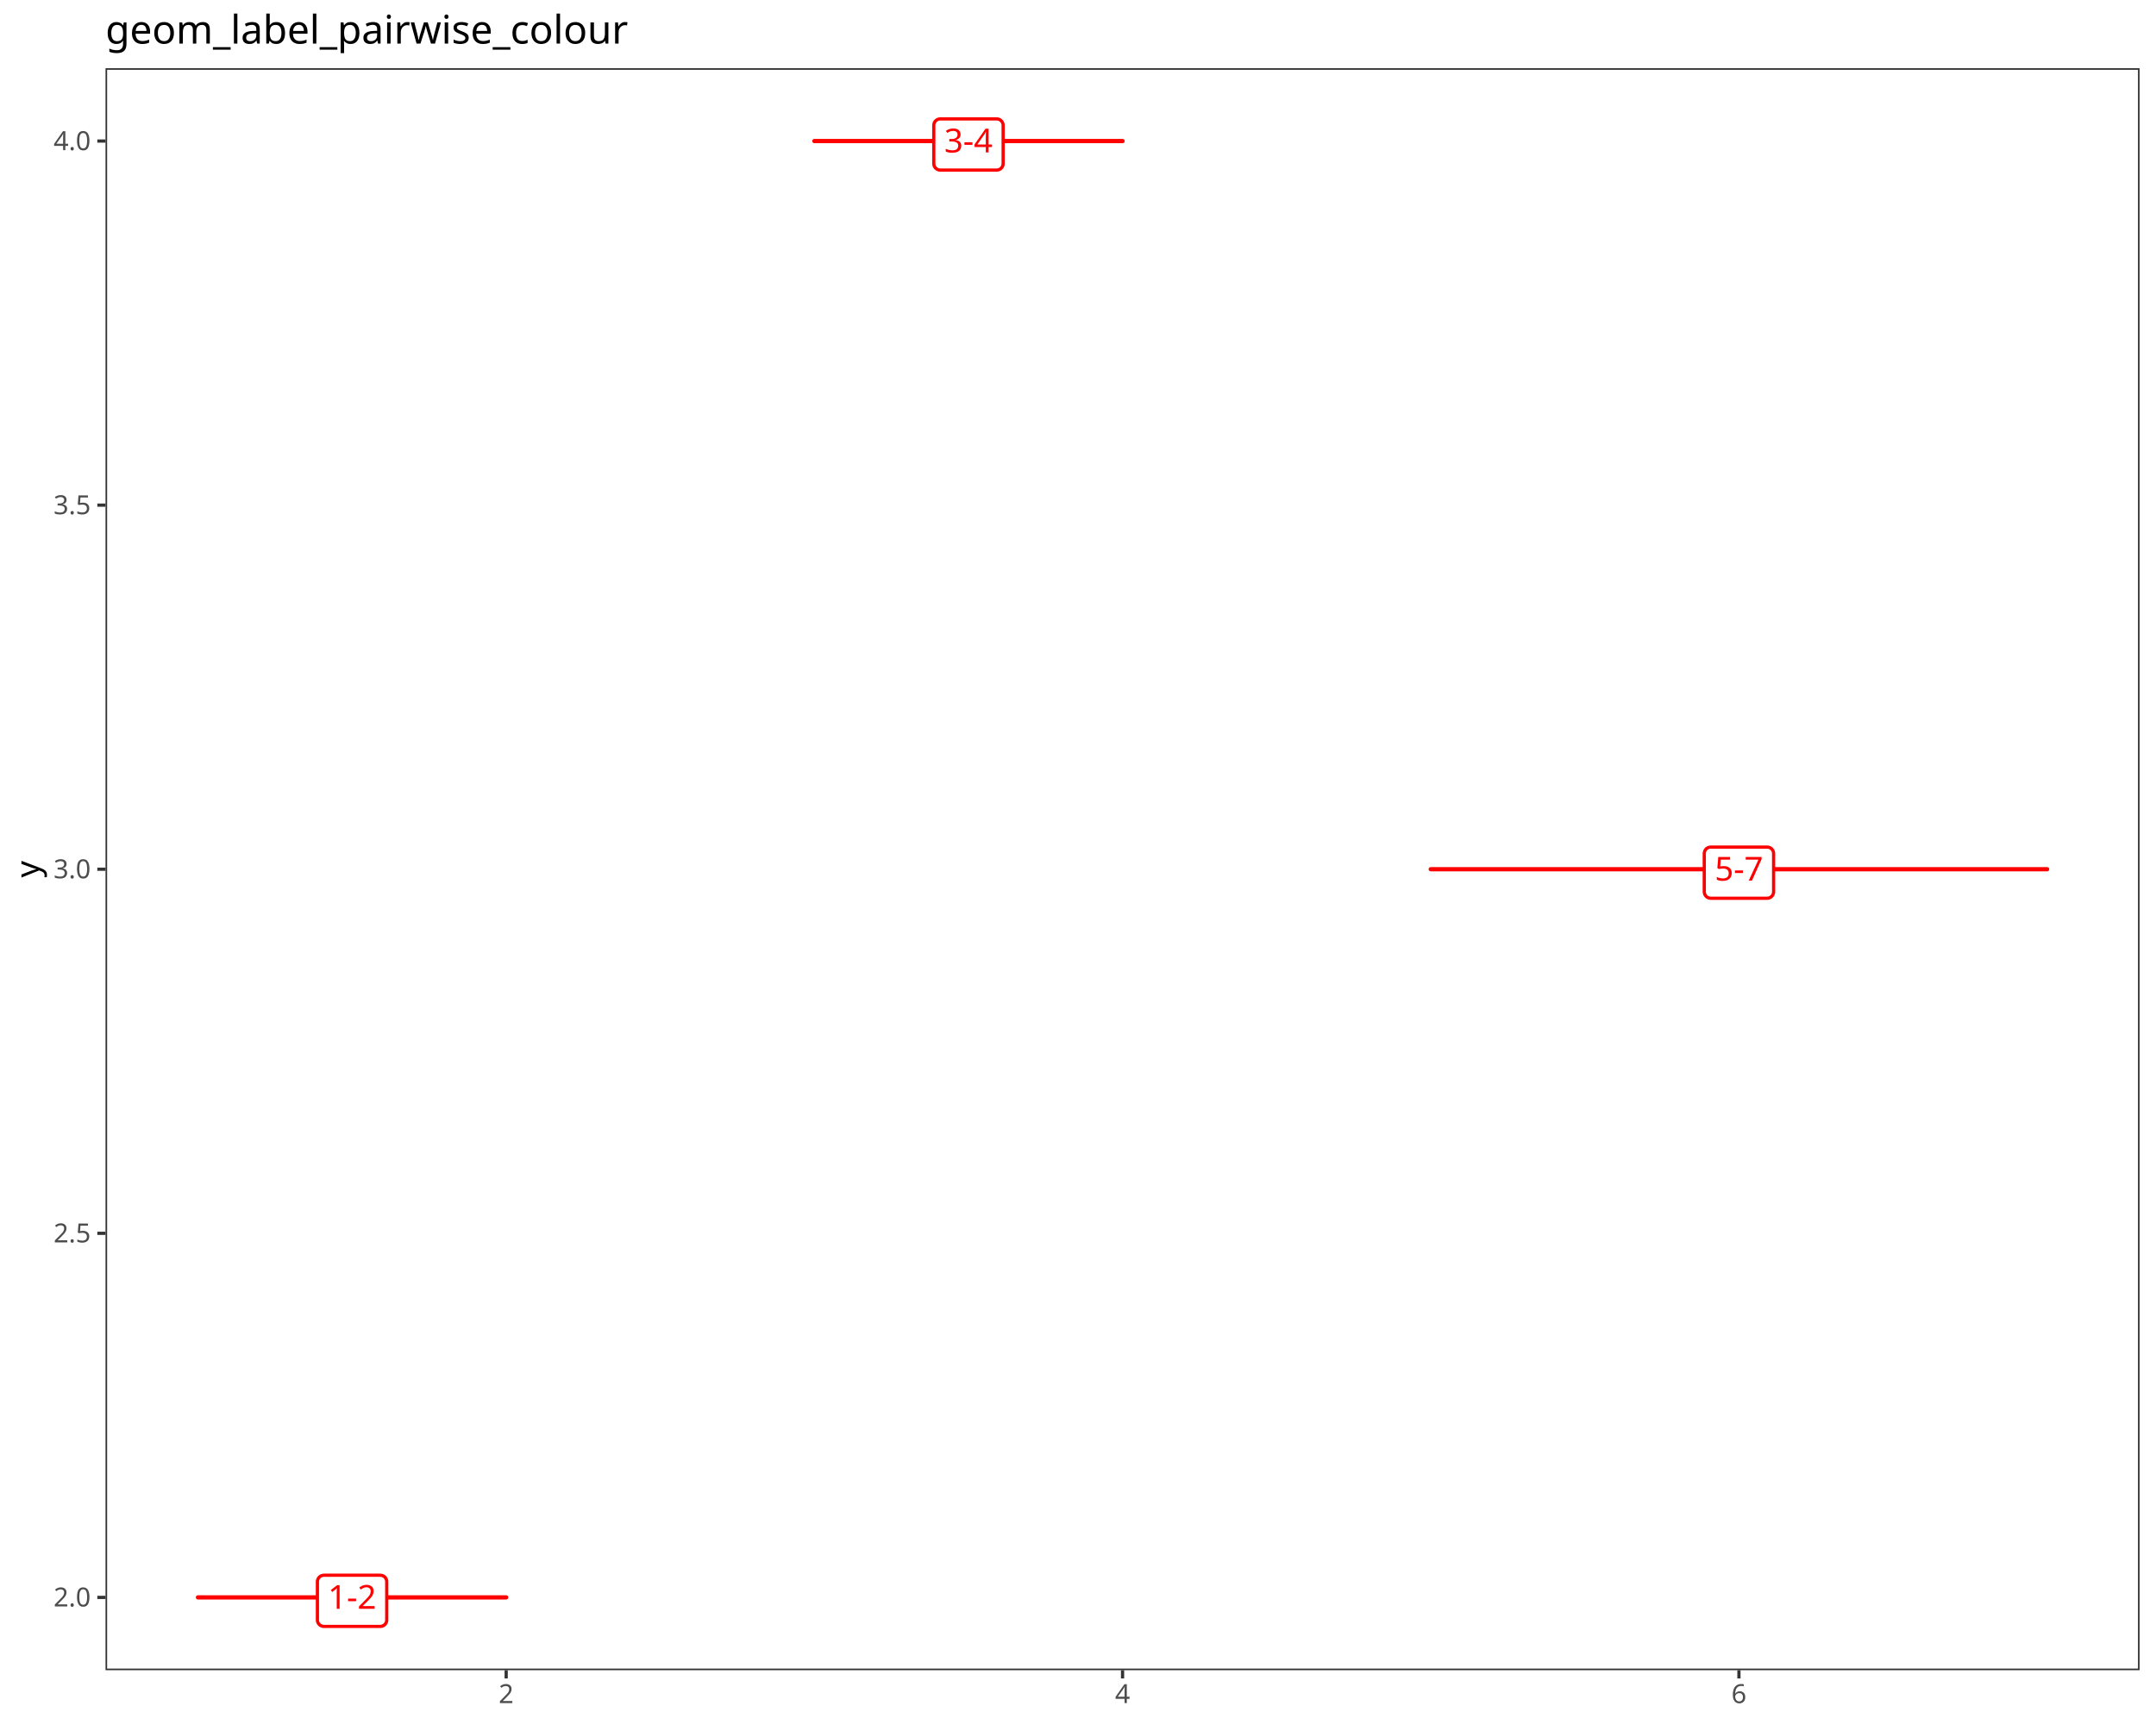
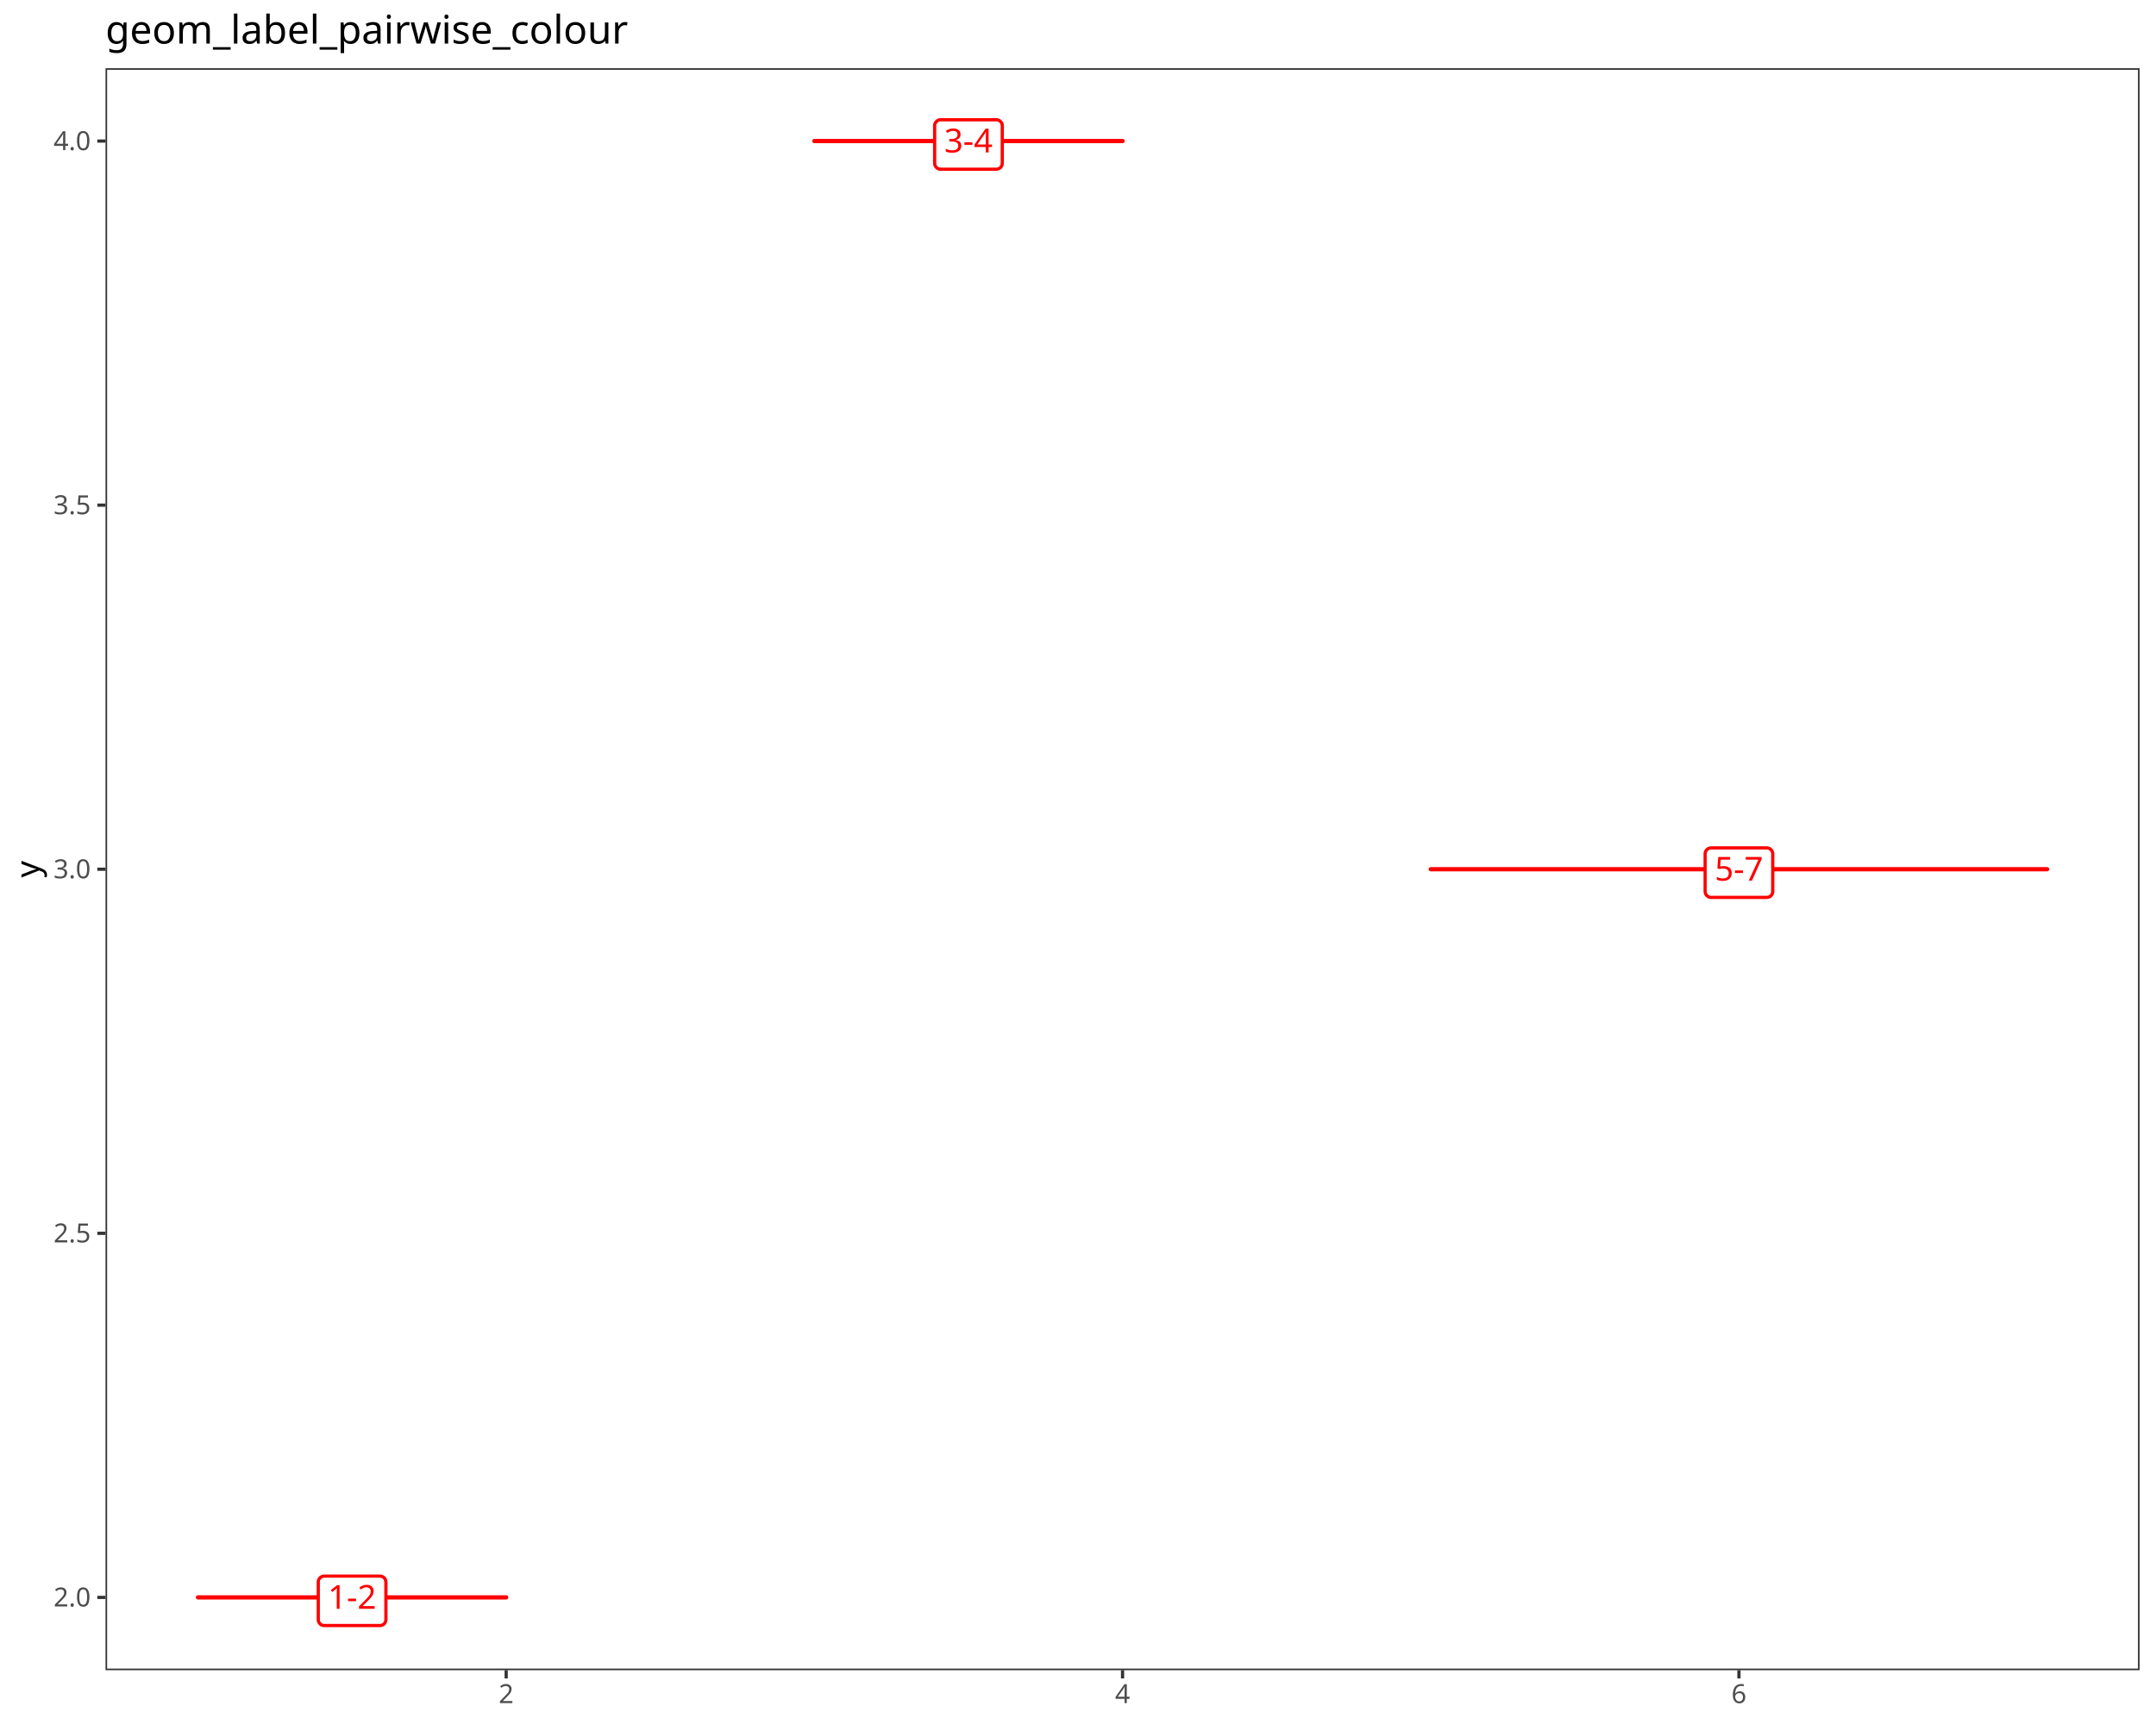
<svg xmlns="http://www.w3.org/2000/svg" class="svglite" data-engine-version="2.0" width="720.00pt" height="576.00pt" viewBox="0 0 720.00 576.00">
  <defs>
    <style type="text/css">
    .svglite line, .svglite polyline, .svglite polygon, .svglite path, .svglite rect, .svglite circle {
      fill: none;
      stroke: #000000;
      stroke-linecap: round;
      stroke-linejoin: round;
      stroke-miterlimit: 10.00;
    }
  </style>
  </defs>
  <rect width="100%" height="100%" style="stroke: none; fill: #FFFFFF;" />
  <defs>
    <clipPath id="cpMC4wMHw3MjAuMDB8MC4wMHw1NzYuMDA=">
      <rect x="0.00" y="0.00" width="720.00" height="576.00" />
    </clipPath>
  </defs>
  <g clip-path="url(#cpMC4wMHw3MjAuMDB8MC4wMHw1NzYuMDA=)">
    <rect x="0.00" y="0.00" width="720.00" height="576.00" style="stroke-width: 1.07; stroke: #FFFFFF; fill: #FFFFFF;" />
  </g>
  <defs>
    <clipPath id="cpMzUuMjR8NzE0LjUyfDIyLjc4fDU1Ny43MQ==">
      <rect x="35.24" y="22.78" width="679.28" height="534.92" />
    </clipPath>
  </defs>
  <g clip-path="url(#cpMzUuMjR8NzE0LjUyfDIyLjc4fDU1Ny43MQ==)">
    <rect x="35.24" y="22.78" width="679.28" height="534.92" style="stroke-width: 1.07; stroke: none; fill: #FFFFFF;" />
    <line x1="66.11" y1="533.39" x2="169.04" y2="533.39" style="stroke-width: 1.42; stroke: #FF0000;" />
-     <polygon points="108.16,543.08 126.99,543.08 126.91,543.08 127.25,543.07 127.59,543.00 127.92,542.87 128.22,542.70 128.49,542.48 128.72,542.22 128.91,541.93 129.04,541.61 129.13,541.27 129.15,540.92 129.15,540.92 129.15,528.15 129.15,528.15 129.13,527.81 129.04,527.47 128.91,527.15 128.72,526.85 128.49,526.59 128.22,526.37 127.92,526.20 127.59,526.08 127.25,526.01 126.99,525.99 108.16,525.99 108.42,526.01 108.07,525.99 107.73,526.04 107.39,526.13 107.08,526.28 106.79,526.48 106.54,526.72 106.33,527.00 106.17,527.31 106.06,527.64 106.00,527.98 106.00,528.15 106.00,540.92 106.00,540.75 106.00,541.10 106.06,541.44 106.17,541.77 106.33,542.08 106.54,542.35 106.79,542.60 107.08,542.79 107.39,542.94 107.73,543.04 108.07,543.08 " style="stroke-width: 1.07; stroke: #FF0000; fill: #FFFFFF;" />
+     <polygon points="108.27,542.79 126.88,542.79 126.80,542.79 127.12,542.78 127.43,542.72 127.73,542.60 128.01,542.44 128.26,542.24 128.47,542.00 128.64,541.73 128.76,541.44 128.84,541.13 128.87,540.81 128.87,540.81 128.87,528.27 128.87,528.27 128.84,527.95 128.76,527.64 128.64,527.34 128.47,527.07 128.26,526.83 128.01,526.63 127.73,526.47 127.43,526.36 127.12,526.30 126.88,526.28 108.27,526.28 108.51,526.30 108.19,526.28 107.87,526.32 107.57,526.41 107.28,526.55 107.02,526.73 106.78,526.95 106.59,527.21 106.44,527.49 106.34,527.79 106.29,528.11 106.29,528.27 106.29,540.81 106.29,540.65 106.29,540.97 106.34,541.28 106.44,541.59 106.59,541.87 106.78,542.12 107.02,542.35 107.28,542.53 107.57,542.66 107.87,542.75 108.19,542.79 " style="stroke-width: 1.07; stroke: #FF0000; fill: #FFFFFF;" />
    <text x="117.58" y="537.19" text-anchor="middle" style="font-size: 11.04px; fill: #FF0000; font-family: sans;" textLength="15.96px" lengthAdjust="spacingAndGlyphs">1-2</text>
    <line x1="271.96" y1="47.10" x2="374.88" y2="47.10" style="stroke-width: 1.42; stroke: #FF0000;" />
-     <polygon points="314.00,56.79 332.84,56.79 332.75,56.79 333.10,56.77 333.44,56.70 333.76,56.58 334.06,56.41 334.33,56.19 334.56,55.93 334.75,55.63 334.89,55.31 334.97,54.98 335.00,54.63 335.00,54.63 335.00,41.86 335.00,41.86 334.97,41.51 334.89,41.18 334.75,40.86 334.56,40.56 334.33,40.30 334.06,40.08 333.76,39.91 333.44,39.78 333.10,39.72 332.84,39.70 314.00,39.70 314.26,39.72 313.91,39.70 313.57,39.74 313.23,39.84 312.92,39.99 312.63,40.19 312.38,40.43 312.17,40.70 312.01,41.01 311.90,41.34 311.85,41.69 311.84,41.86 311.84,54.63 311.85,54.45 311.85,54.80 311.90,55.15 312.01,55.48 312.17,55.78 312.38,56.06 312.63,56.30 312.92,56.50 313.23,56.65 313.57,56.75 313.91,56.79 " style="stroke-width: 1.07; stroke: #FF0000; fill: #FFFFFF;" />
+     <polygon points="314.12,56.50 332.72,56.50 332.64,56.50 332.96,56.49 333.27,56.42 333.57,56.31 333.85,56.15 334.10,55.95 334.31,55.71 334.48,55.44 334.61,55.14 334.68,54.83 334.71,54.51 334.71,54.51 334.71,41.97 334.71,41.97 334.68,41.66 334.61,41.35 334.48,41.05 334.31,40.78 334.10,40.54 333.85,40.34 333.57,40.18 333.27,40.07 332.96,40.00 332.72,39.99 314.12,39.99 314.36,40.00 314.04,39.99 313.72,40.03 313.41,40.12 313.12,40.25 312.86,40.44 312.63,40.66 312.44,40.91 312.29,41.20 312.19,41.50 312.13,41.81 312.13,41.97 312.13,54.51 312.13,54.35 312.13,54.67 312.19,54.99 312.29,55.29 312.44,55.58 312.63,55.83 312.86,56.05 313.12,56.23 313.41,56.37 313.72,56.46 314.04,56.50 " style="stroke-width: 1.07; stroke: #FF0000; fill: #FFFFFF;" />
    <text x="323.42" y="50.90" text-anchor="middle" style="font-size: 11.04px; fill: #FF0000; font-family: sans;" textLength="15.96px" lengthAdjust="spacingAndGlyphs">3-4</text>
    <line x1="477.80" y1="290.24" x2="683.64" y2="290.24" style="stroke-width: 1.42; stroke: #FF0000;" />
-     <polygon points="571.30,299.94 590.14,299.94 590.05,299.93 590.40,299.92 590.74,299.85 591.07,299.73 591.37,299.55 591.64,299.33 591.87,299.07 592.05,298.78 592.19,298.46 592.27,298.12 592.30,297.78 592.30,297.78 592.30,285.01 592.30,285.01 592.27,284.66 592.19,284.32 592.05,284.00 591.87,283.71 591.64,283.45 591.37,283.23 591.07,283.05 590.74,282.93 590.40,282.86 590.14,282.85 571.30,282.85 571.56,282.86 571.22,282.85 570.87,282.89 570.54,282.99 570.22,283.14 569.94,283.33 569.69,283.57 569.48,283.85 569.32,284.16 569.21,284.49 569.15,284.83 569.14,285.01 569.14,297.78 569.15,297.60 569.15,297.95 569.21,298.29 569.32,298.62 569.48,298.93 569.69,299.21 569.94,299.45 570.22,299.65 570.54,299.79 570.87,299.89 571.22,299.93 " style="stroke-width: 1.07; stroke: #FF0000; fill: #FFFFFF;" />
+     <polygon points="571.42,299.65 590.03,299.65 589.95,299.65 590.27,299.63 590.58,299.57 590.88,299.46 591.15,299.30 591.40,299.09 591.61,298.85 591.79,298.58 591.91,298.29 591.99,297.98 592.01,297.66 592.01,297.66 592.01,285.12 592.01,285.12 591.99,284.80 591.91,284.49 591.79,284.20 591.61,283.93 591.40,283.69 591.15,283.49 590.88,283.33 590.58,283.21 590.27,283.15 590.03,283.13 571.42,283.13 571.66,283.15 571.34,283.14 571.02,283.17 570.71,283.26 570.43,283.40 570.16,283.58 569.93,283.80 569.74,284.06 569.59,284.34 569.49,284.65 569.44,284.96 569.43,285.12 569.43,297.66 569.44,297.50 569.44,297.82 569.49,298.14 569.59,298.44 569.74,298.72 569.93,298.98 570.16,299.20 570.43,299.38 570.71,299.52 571.02,299.61 571.34,299.65 " style="stroke-width: 1.07; stroke: #FF0000; fill: #FFFFFF;" />
    <text x="580.72" y="294.04" text-anchor="middle" style="font-size: 11.04px; fill: #FF0000; font-family: sans;" textLength="15.96px" lengthAdjust="spacingAndGlyphs">5-7</text>
    <rect x="35.24" y="22.78" width="679.28" height="534.92" style="stroke-width: 1.07; stroke: #333333;" />
  </g>
  <g clip-path="url(#cpMC4wMHw3MjAuMDB8MC4wMHw1NzYuMDA=)">
    <text x="30.31" y="536.42" text-anchor="end" style="font-size: 8.80px; fill: #4D4D4D; font-family: sans;" textLength="12.23px" lengthAdjust="spacingAndGlyphs">2.0</text>
    <text x="30.31" y="414.85" text-anchor="end" style="font-size: 8.80px; fill: #4D4D4D; font-family: sans;" textLength="12.23px" lengthAdjust="spacingAndGlyphs">2.5</text>
    <text x="30.31" y="293.27" text-anchor="end" style="font-size: 8.80px; fill: #4D4D4D; font-family: sans;" textLength="12.23px" lengthAdjust="spacingAndGlyphs">3.0</text>
    <text x="30.31" y="171.70" text-anchor="end" style="font-size: 8.80px; fill: #4D4D4D; font-family: sans;" textLength="12.23px" lengthAdjust="spacingAndGlyphs">3.5</text>
    <text x="30.31" y="50.13" text-anchor="end" style="font-size: 8.80px; fill: #4D4D4D; font-family: sans;" textLength="12.23px" lengthAdjust="spacingAndGlyphs">4.0</text>
    <polyline points="32.50,533.39 35.24,533.39 " style="stroke-width: 1.07; stroke: #333333; stroke-linecap: butt;" />
    <polyline points="32.50,411.82 35.24,411.82 " style="stroke-width: 1.07; stroke: #333333; stroke-linecap: butt;" />
    <polyline points="32.50,290.24 35.24,290.24 " style="stroke-width: 1.07; stroke: #333333; stroke-linecap: butt;" />
    <polyline points="32.50,168.67 35.24,168.67 " style="stroke-width: 1.07; stroke: #333333; stroke-linecap: butt;" />
    <polyline points="32.50,47.10 35.24,47.10 " style="stroke-width: 1.07; stroke: #333333; stroke-linecap: butt;" />
    <polyline points="169.04,560.45 169.04,557.71 " style="stroke-width: 1.07; stroke: #333333; stroke-linecap: butt;" />
    <polyline points="374.88,560.45 374.88,557.71 " style="stroke-width: 1.07; stroke: #333333; stroke-linecap: butt;" />
    <polyline points="580.72,560.45 580.72,557.71 " style="stroke-width: 1.07; stroke: #333333; stroke-linecap: butt;" />
    <text x="169.04" y="568.69" text-anchor="middle" style="font-size: 8.80px; fill: #4D4D4D; font-family: sans;" textLength="4.89px" lengthAdjust="spacingAndGlyphs">2</text>
    <text x="374.88" y="568.69" text-anchor="middle" style="font-size: 8.80px; fill: #4D4D4D; font-family: sans;" textLength="4.89px" lengthAdjust="spacingAndGlyphs">4</text>
    <text x="580.72" y="568.69" text-anchor="middle" style="font-size: 8.80px; fill: #4D4D4D; font-family: sans;" textLength="4.89px" lengthAdjust="spacingAndGlyphs">6</text>
    <text transform="translate(13.05,290.24) rotate(-90)" text-anchor="middle" style="font-size: 11.00px; font-family: sans;" textLength="5.50px" lengthAdjust="spacingAndGlyphs">y</text>
    <text x="35.24" y="14.56" style="font-size: 13.20px; font-family: sans;" textLength="167.32px" lengthAdjust="spacingAndGlyphs">geom_label_pairwise_colour</text>
  </g>
</svg>
